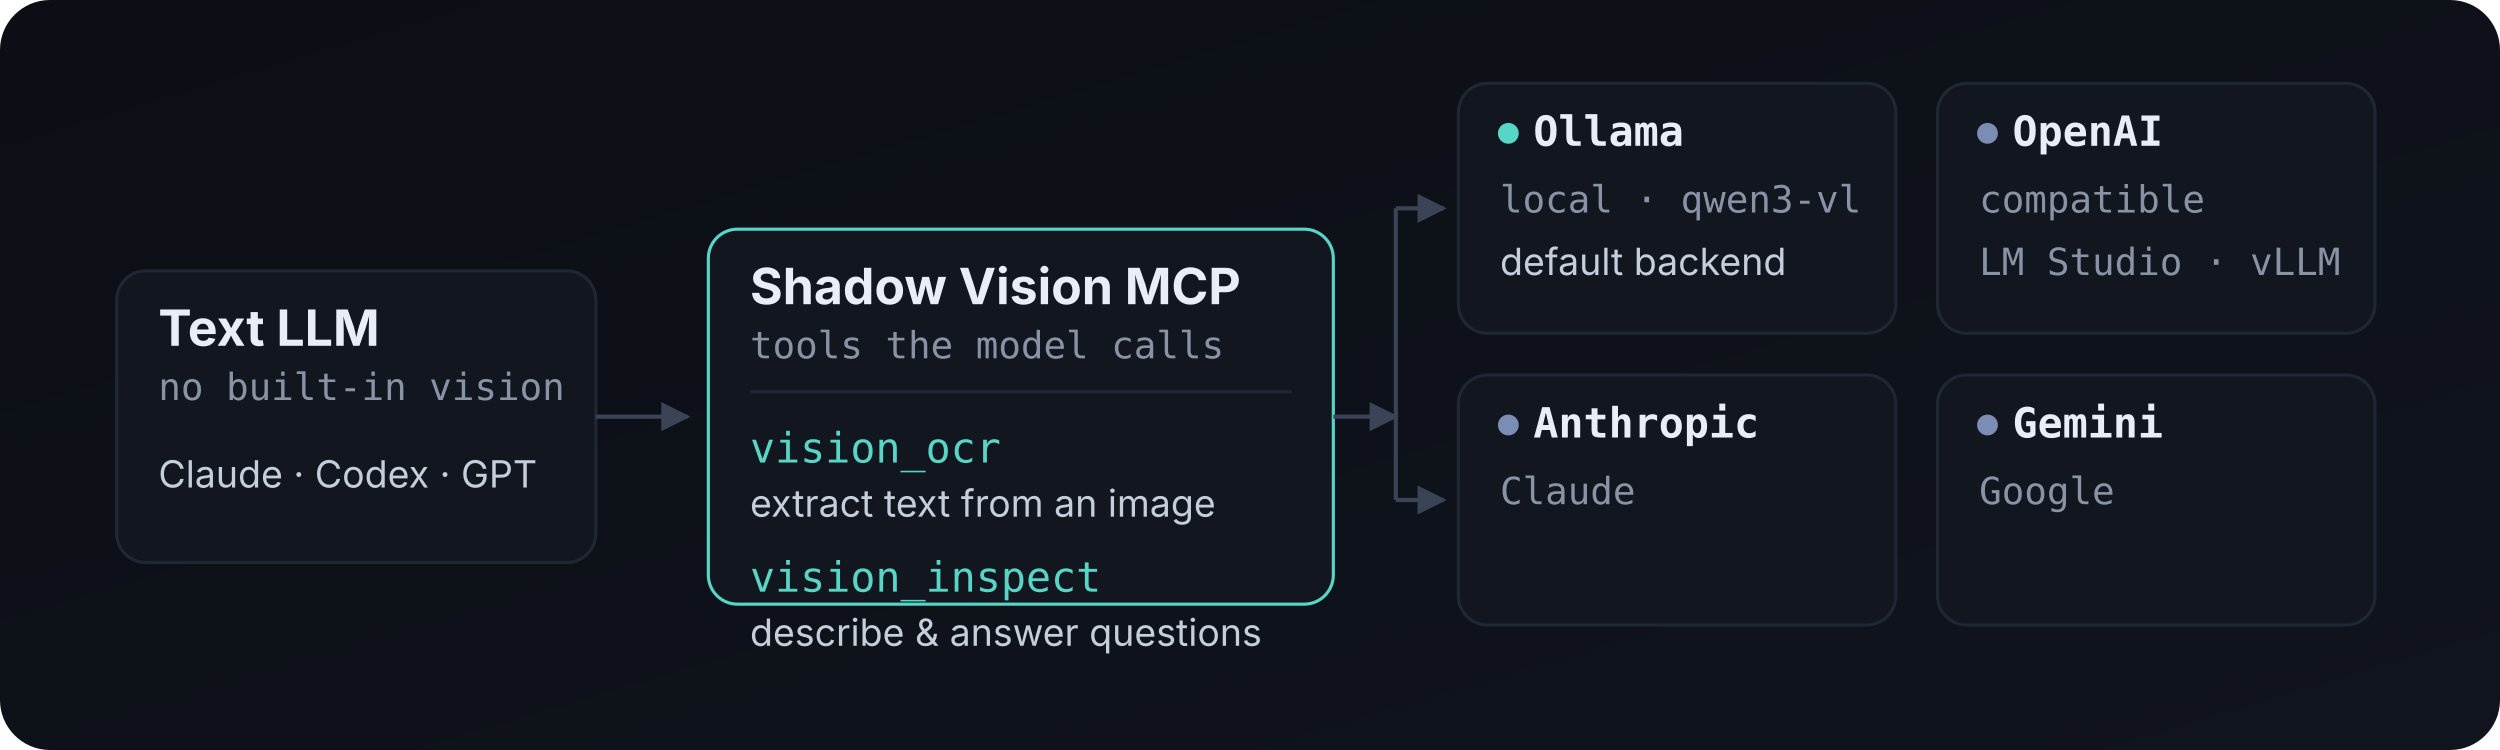
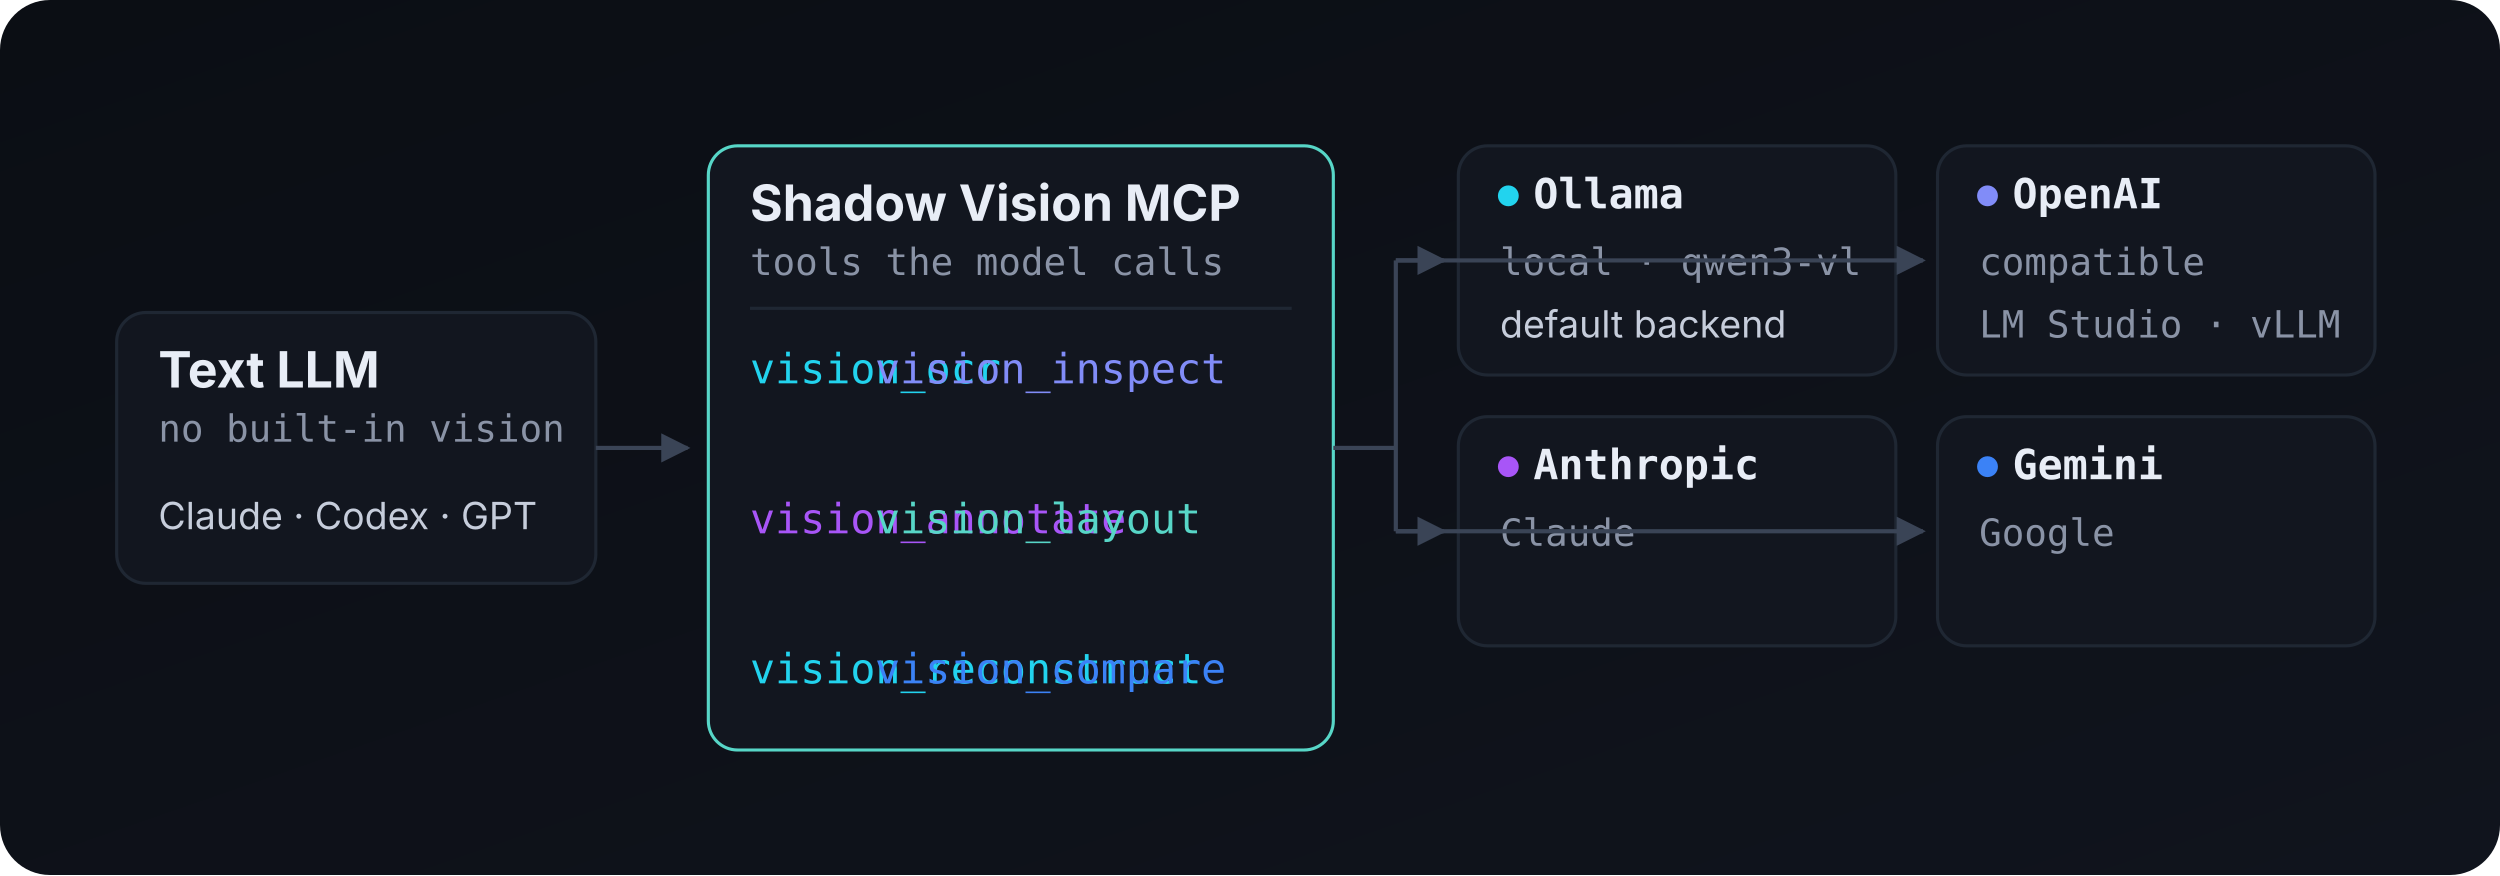
- <svg xmlns="http://www.w3.org/2000/svg" width="1200" height="360" viewBox="0 0 1200 360" role="img" aria-labelledby="title desc">
+ <svg xmlns="http://www.w3.org/2000/svg" width="1200" height="420" viewBox="0 0 1200 420" role="img" aria-labelledby="title desc">
  <defs>
    <linearGradient id="bg" x1="0" y1="0" x2="1" y2="1">
      <stop offset="0" stop-color="#0b0e14" />
      <stop offset="1" stop-color="#10141d" />
    </linearGradient>
    <marker id="arrow" viewBox="0 0 10 10" refX="9" refY="5" markerWidth="7" markerHeight="7" orient="auto-start-reverse">
      <path d="M0 0 L10 5 L0 10 z" fill="#3a4456" />
    </marker>
  </defs>
-   <rect width="1200" height="360" rx="24" fill="url(#bg)" />
+   <rect width="1200" height="420" rx="24" fill="url(#bg)" />
  <g id="client">
-     <rect x="56" y="130" width="230" height="140" rx="14" fill="#12161f" stroke="#1f2733" stroke-width="1.5" />
-     <text x="76" y="166" font-size="24" font-weight="700" fill="#e8edf6" font-family="-apple-system,BlinkMacSystemFont,Segoe UI,PingFang SC,sans-serif">Text LLM</text>
-     <text x="76" y="192" font-family="ui-monospace,SFMono-Regular,Menlo,monospace" font-size="18" fill="#8a93a6">no built-in vision</text>
-     <text x="76" y="234" font-size="18" fill="#c6cddb" font-family="-apple-system,BlinkMacSystemFont,Segoe UI,PingFang SC,sans-serif">Claude · Codex · GPT</text>
+     <rect x="56" y="150" width="230" height="130" rx="14" fill="#12161f" stroke="#1f2733" stroke-width="1.5" />
+     <text x="76" y="186" font-size="24" font-weight="700" fill="#e8edf6" font-family="-apple-system,BlinkMacSystemFont,Segoe UI,PingFang SC,sans-serif">Text LLM</text>
+     <text x="76" y="212" font-family="ui-monospace,SFMono-Regular,Menlo,monospace" font-size="18" fill="#8a93a6">no built-in vision</text>
+     <text x="76" y="254" font-size="18" fill="#c6cddb" font-family="-apple-system,BlinkMacSystemFont,Segoe UI,PingFang SC,sans-serif">Claude · Codex · GPT</text>
  </g>
  <g id="server">
-     <rect x="340" y="110" width="300" height="180" rx="14" fill="#12161f" stroke="#57d6c7" stroke-width="1.5" />
-     <text x="360" y="146" font-size="24" font-weight="700" fill="#e8edf6" font-family="-apple-system,BlinkMacSystemFont,Segoe UI,PingFang SC,sans-serif">Shadow Vision MCP</text>
-     <text x="360" y="172" font-family="ui-monospace,SFMono-Regular,Menlo,monospace" font-size="18" fill="#8a93a6">tools the model calls</text>
-     <line x1="360" y1="188" x2="620" y2="188" stroke="#1f2733" stroke-width="1.5" />
-     <text x="360" y="222" font-family="ui-monospace,SFMono-Regular,Menlo,monospace" font-size="20" fill="#57d6c7">vision_ocr</text>
-     <text x="360" y="248" font-size="18" fill="#c6cddb" font-family="-apple-system,BlinkMacSystemFont,Segoe UI,PingFang SC,sans-serif">extract text from an image</text>
-     <text x="360" y="284" font-family="ui-monospace,SFMono-Regular,Menlo,monospace" font-size="20" fill="#57d6c7">vision_inspect</text>
-     <text x="360" y="310" font-size="18" fill="#c6cddb" font-family="-apple-system,BlinkMacSystemFont,Segoe UI,PingFang SC,sans-serif">describe &amp; answer questions</text>
+     <rect x="340" y="70" width="300" height="290" rx="14" fill="#12161f" stroke="#57d6c7" stroke-width="1.5" />
+     <text x="360" y="106" font-size="24" font-weight="700" fill="#e8edf6" font-family="-apple-system,BlinkMacSystemFont,Segoe UI,PingFang SC,sans-serif">Shadow Vision MCP</text>
+     <text x="360" y="132" font-family="ui-monospace,SFMono-Regular,Menlo,monospace" font-size="18" fill="#8a93a6">tools the model calls</text>
+     <line x1="360" y1="148" x2="620" y2="148" stroke="#1f2733" stroke-width="1.5" />
+     <text x="360" y="184" font-family="ui-monospace,SFMono-Regular,Menlo,monospace" font-size="20" fill="#22d3ee">vision_ocr</text>
+     <text x="360" y="256" font-family="ui-monospace,SFMono-Regular,Menlo,monospace" font-size="20" fill="#a855f7">vision_annotate</text>
+     <text x="360" y="328" font-family="ui-monospace,SFMono-Regular,Menlo,monospace" font-size="20" fill="#22d3ee">vision_reconstruct</text>
+     <text x="420" y="184" font-family="ui-monospace,SFMono-Regular,Menlo,monospace" font-size="20" fill="#818cf8">vision_inspect</text>
+     <text x="420" y="256" font-family="ui-monospace,SFMono-Regular,Menlo,monospace" font-size="20" fill="#57d6c7">vision_layout</text>
+     <text x="420" y="328" font-family="ui-monospace,SFMono-Regular,Menlo,monospace" font-size="20" fill="#3b82f6">vision_compare</text>
  </g>
  <g id="backends">
-     <g transform="translate(700 40)">
-       <rect width="210" height="120" rx="14" fill="#12161f" stroke="#1f2733" stroke-width="1.5" />
-       <circle cx="24" cy="24" r="5" fill="#57d6c7" />
+     <g transform="translate(700 70)">
+       <rect width="210" height="110" rx="14" fill="#12161f" stroke="#1f2733" stroke-width="1.5" />
+       <circle cx="24" cy="24" r="5" fill="#22d3ee" />
      <text x="36" y="30" font-family="ui-monospace,SFMono-Regular,Menlo,monospace" font-size="20" font-weight="700" fill="#e8edf6">Ollama</text>
      <text x="20" y="62" font-family="ui-monospace,SFMono-Regular,Menlo,monospace" font-size="18" fill="#8a93a6">local · qwen3-vl</text>
      <text x="20" y="92" font-size="18" fill="#c6cddb" font-family="-apple-system,BlinkMacSystemFont,Segoe UI,PingFang SC,sans-serif">default backend</text>
    </g>
-     <g transform="translate(930 40)">
-       <rect width="210" height="120" rx="14" fill="#12161f" stroke="#1f2733" stroke-width="1.5" />
-       <circle cx="24" cy="24" r="5" fill="#7c8db5" />
+     <g transform="translate(930 70)">
+       <rect width="210" height="110" rx="14" fill="#12161f" stroke="#1f2733" stroke-width="1.5" />
+       <circle cx="24" cy="24" r="5" fill="#818cf8" />
      <text x="36" y="30" font-family="ui-monospace,SFMono-Regular,Menlo,monospace" font-size="20" font-weight="700" fill="#e8edf6">OpenAI</text>
      <text x="20" y="62" font-family="ui-monospace,SFMono-Regular,Menlo,monospace" font-size="18" fill="#8a93a6">compatible</text>
      <text x="20" y="92" font-family="ui-monospace,SFMono-Regular,Menlo,monospace" font-size="18" fill="#8a93a6">LM Studio · vLLM</text>
    </g>
-     <g transform="translate(700 180)">
-       <rect width="210" height="120" rx="14" fill="#12161f" stroke="#1f2733" stroke-width="1.5" />
-       <circle cx="24" cy="24" r="5" fill="#7c8db5" />
+     <g transform="translate(700 200)">
+       <rect width="210" height="110" rx="14" fill="#12161f" stroke="#1f2733" stroke-width="1.5" />
+       <circle cx="24" cy="24" r="5" fill="#a855f7" />
      <text x="36" y="30" font-family="ui-monospace,SFMono-Regular,Menlo,monospace" font-size="20" font-weight="700" fill="#e8edf6">Anthropic</text>
      <text x="20" y="62" font-family="ui-monospace,SFMono-Regular,Menlo,monospace" font-size="18" fill="#8a93a6">Claude</text>
    </g>
-     <g transform="translate(930 180)">
-       <rect width="210" height="120" rx="14" fill="#12161f" stroke="#1f2733" stroke-width="1.5" />
-       <circle cx="24" cy="24" r="5" fill="#7c8db5" />
+     <g transform="translate(930 200)">
+       <rect width="210" height="110" rx="14" fill="#12161f" stroke="#1f2733" stroke-width="1.5" />
+       <circle cx="24" cy="24" r="5" fill="#3b82f6" />
      <text x="36" y="30" font-family="ui-monospace,SFMono-Regular,Menlo,monospace" font-size="20" font-weight="700" fill="#e8edf6">Gemini</text>
      <text x="20" y="62" font-family="ui-monospace,SFMono-Regular,Menlo,monospace" font-size="18" fill="#8a93a6">Google</text>
    </g>
  </g>
  <g id="connections" stroke="#3a4456" stroke-width="2" fill="none">
-     <path d="M286 200 H330" marker-end="url(#arrow)" />
-     <path d="M640 200 H670" marker-end="url(#arrow)" />
-     <path d="M670 100 V240" />
-     <path d="M670 100 H693" marker-end="url(#arrow)" />
-     <path d="M670 240 H693" marker-end="url(#arrow)" />
+     <path d="M286 215 H330" marker-end="url(#arrow)" />
+     <path d="M640 215 H670" />
+     <path d="M670 125 V255" />
+     <path d="M670 125 H693" marker-end="url(#arrow)" />
+     <path d="M670 125 H923" marker-end="url(#arrow)" />
+     <path d="M670 255 H693" marker-end="url(#arrow)" />
+     <path d="M670 255 H923" marker-end="url(#arrow)" />
  </g>
</svg>
